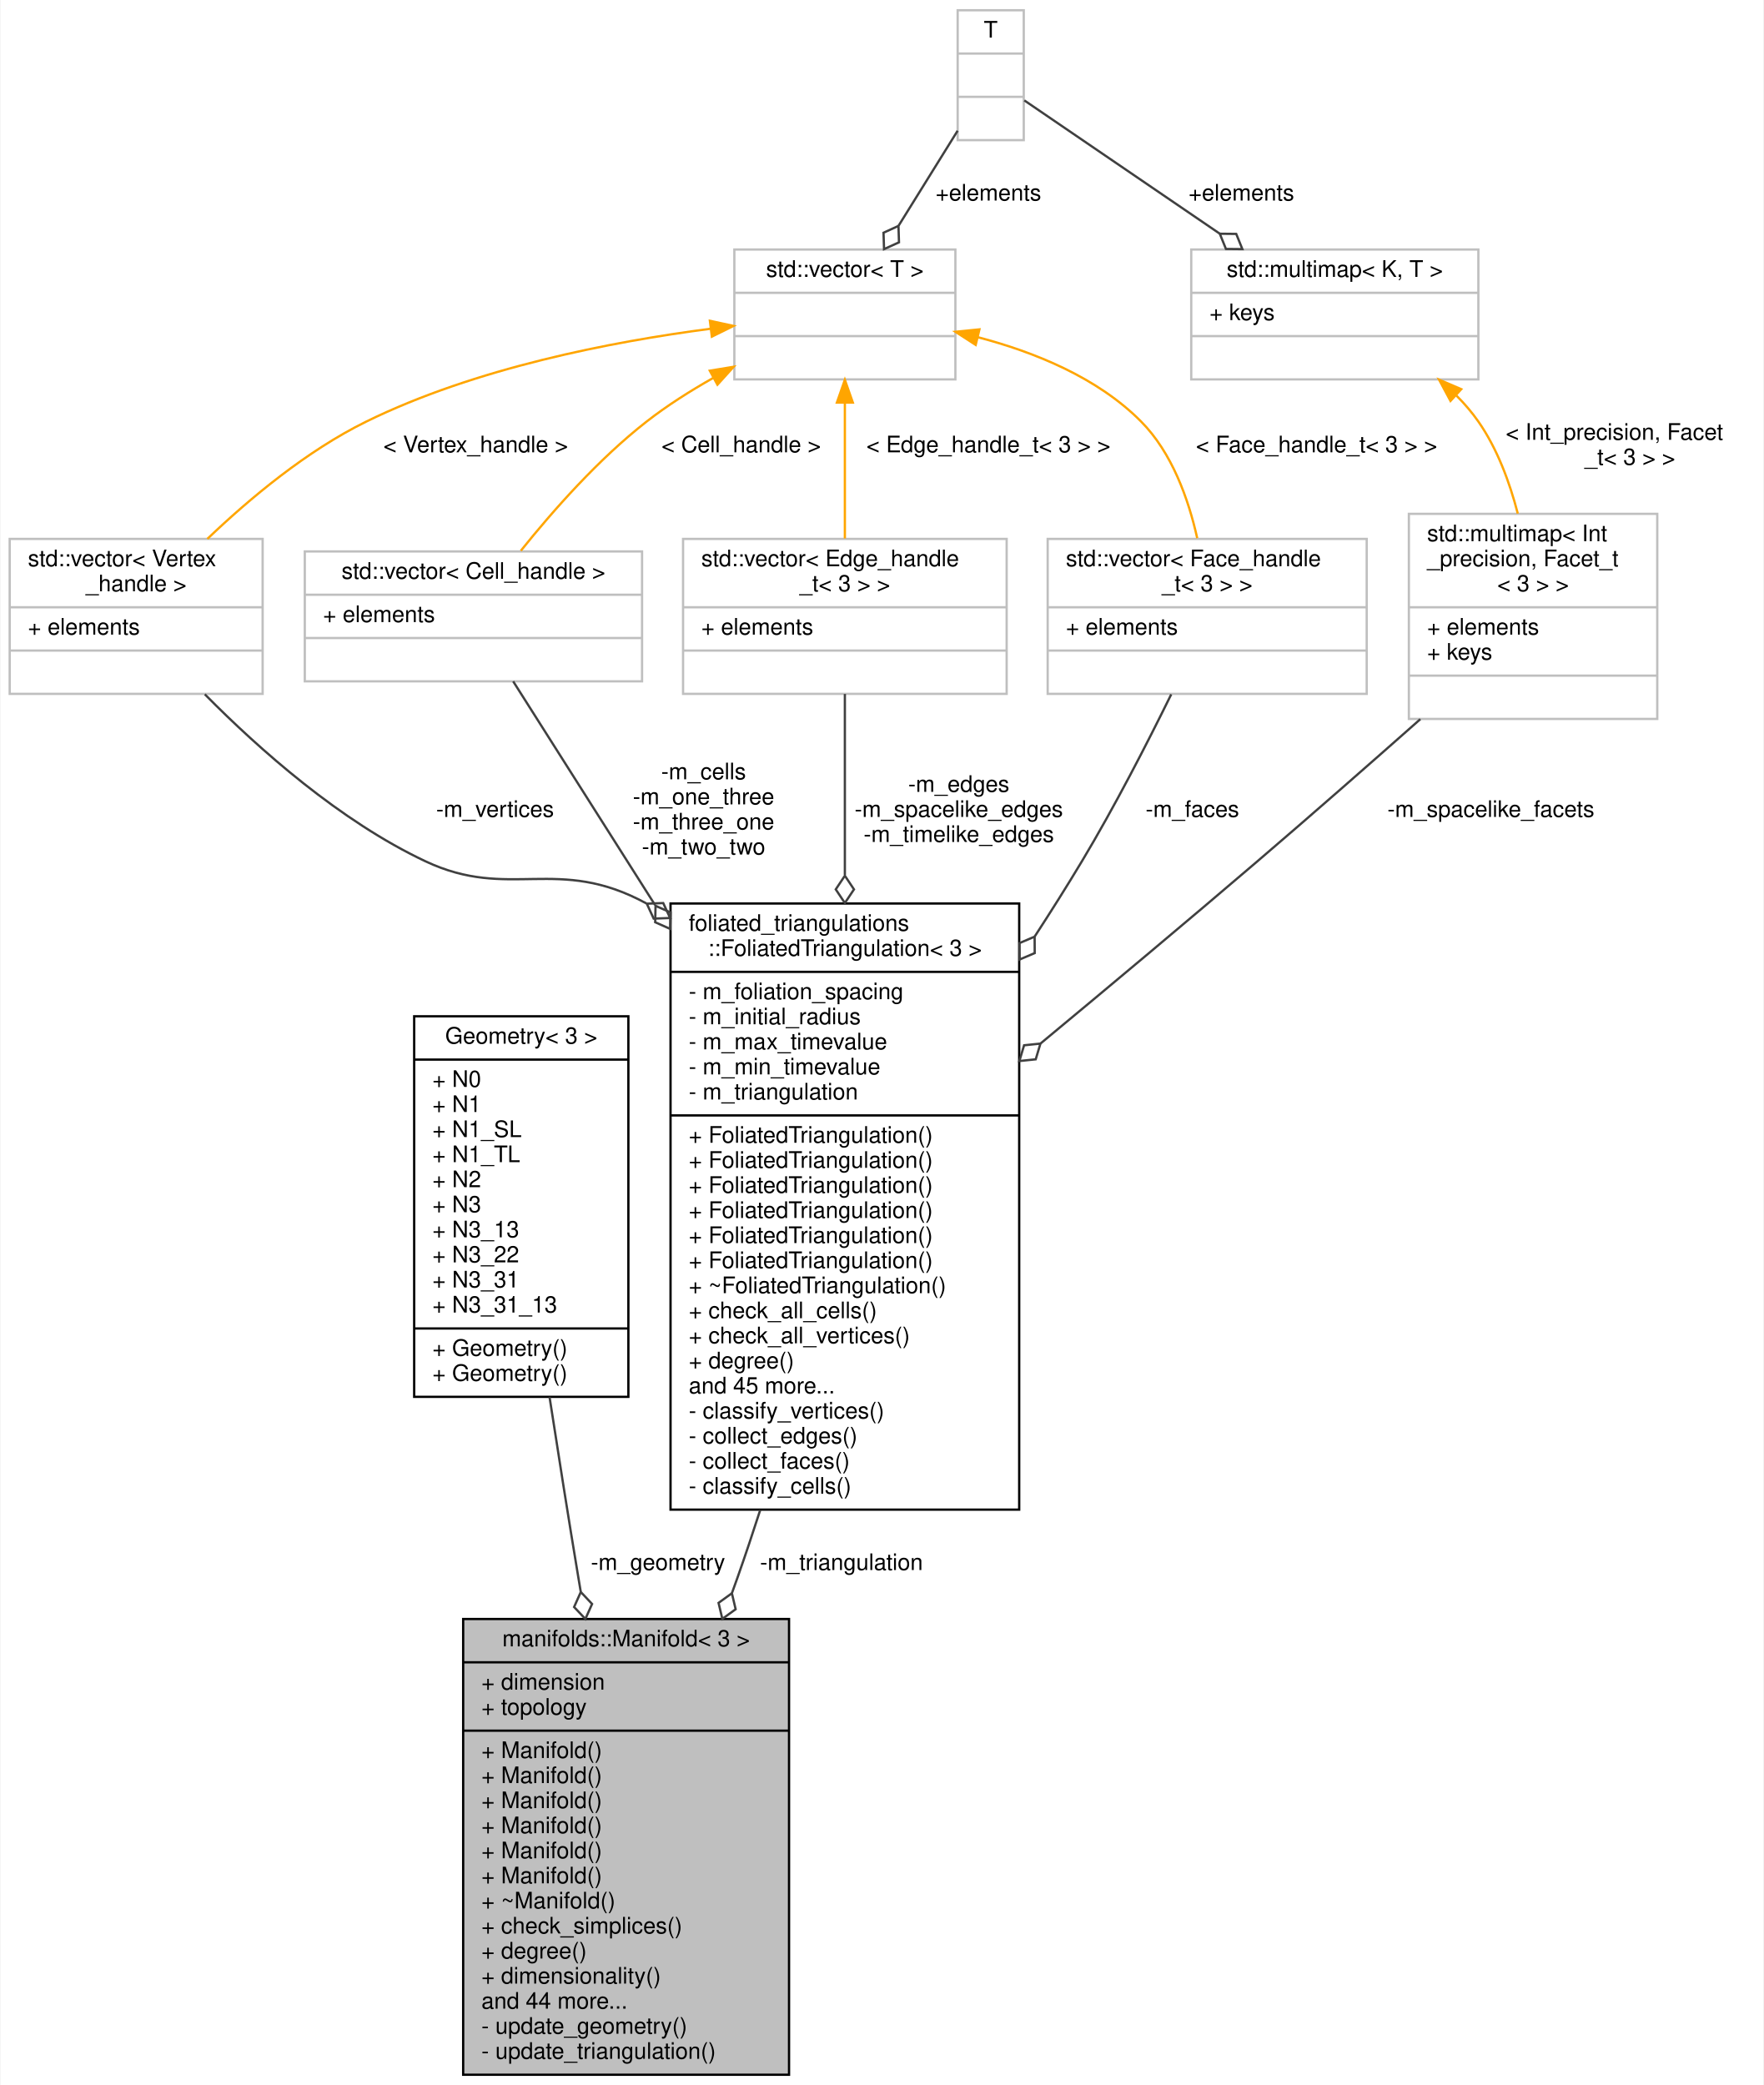
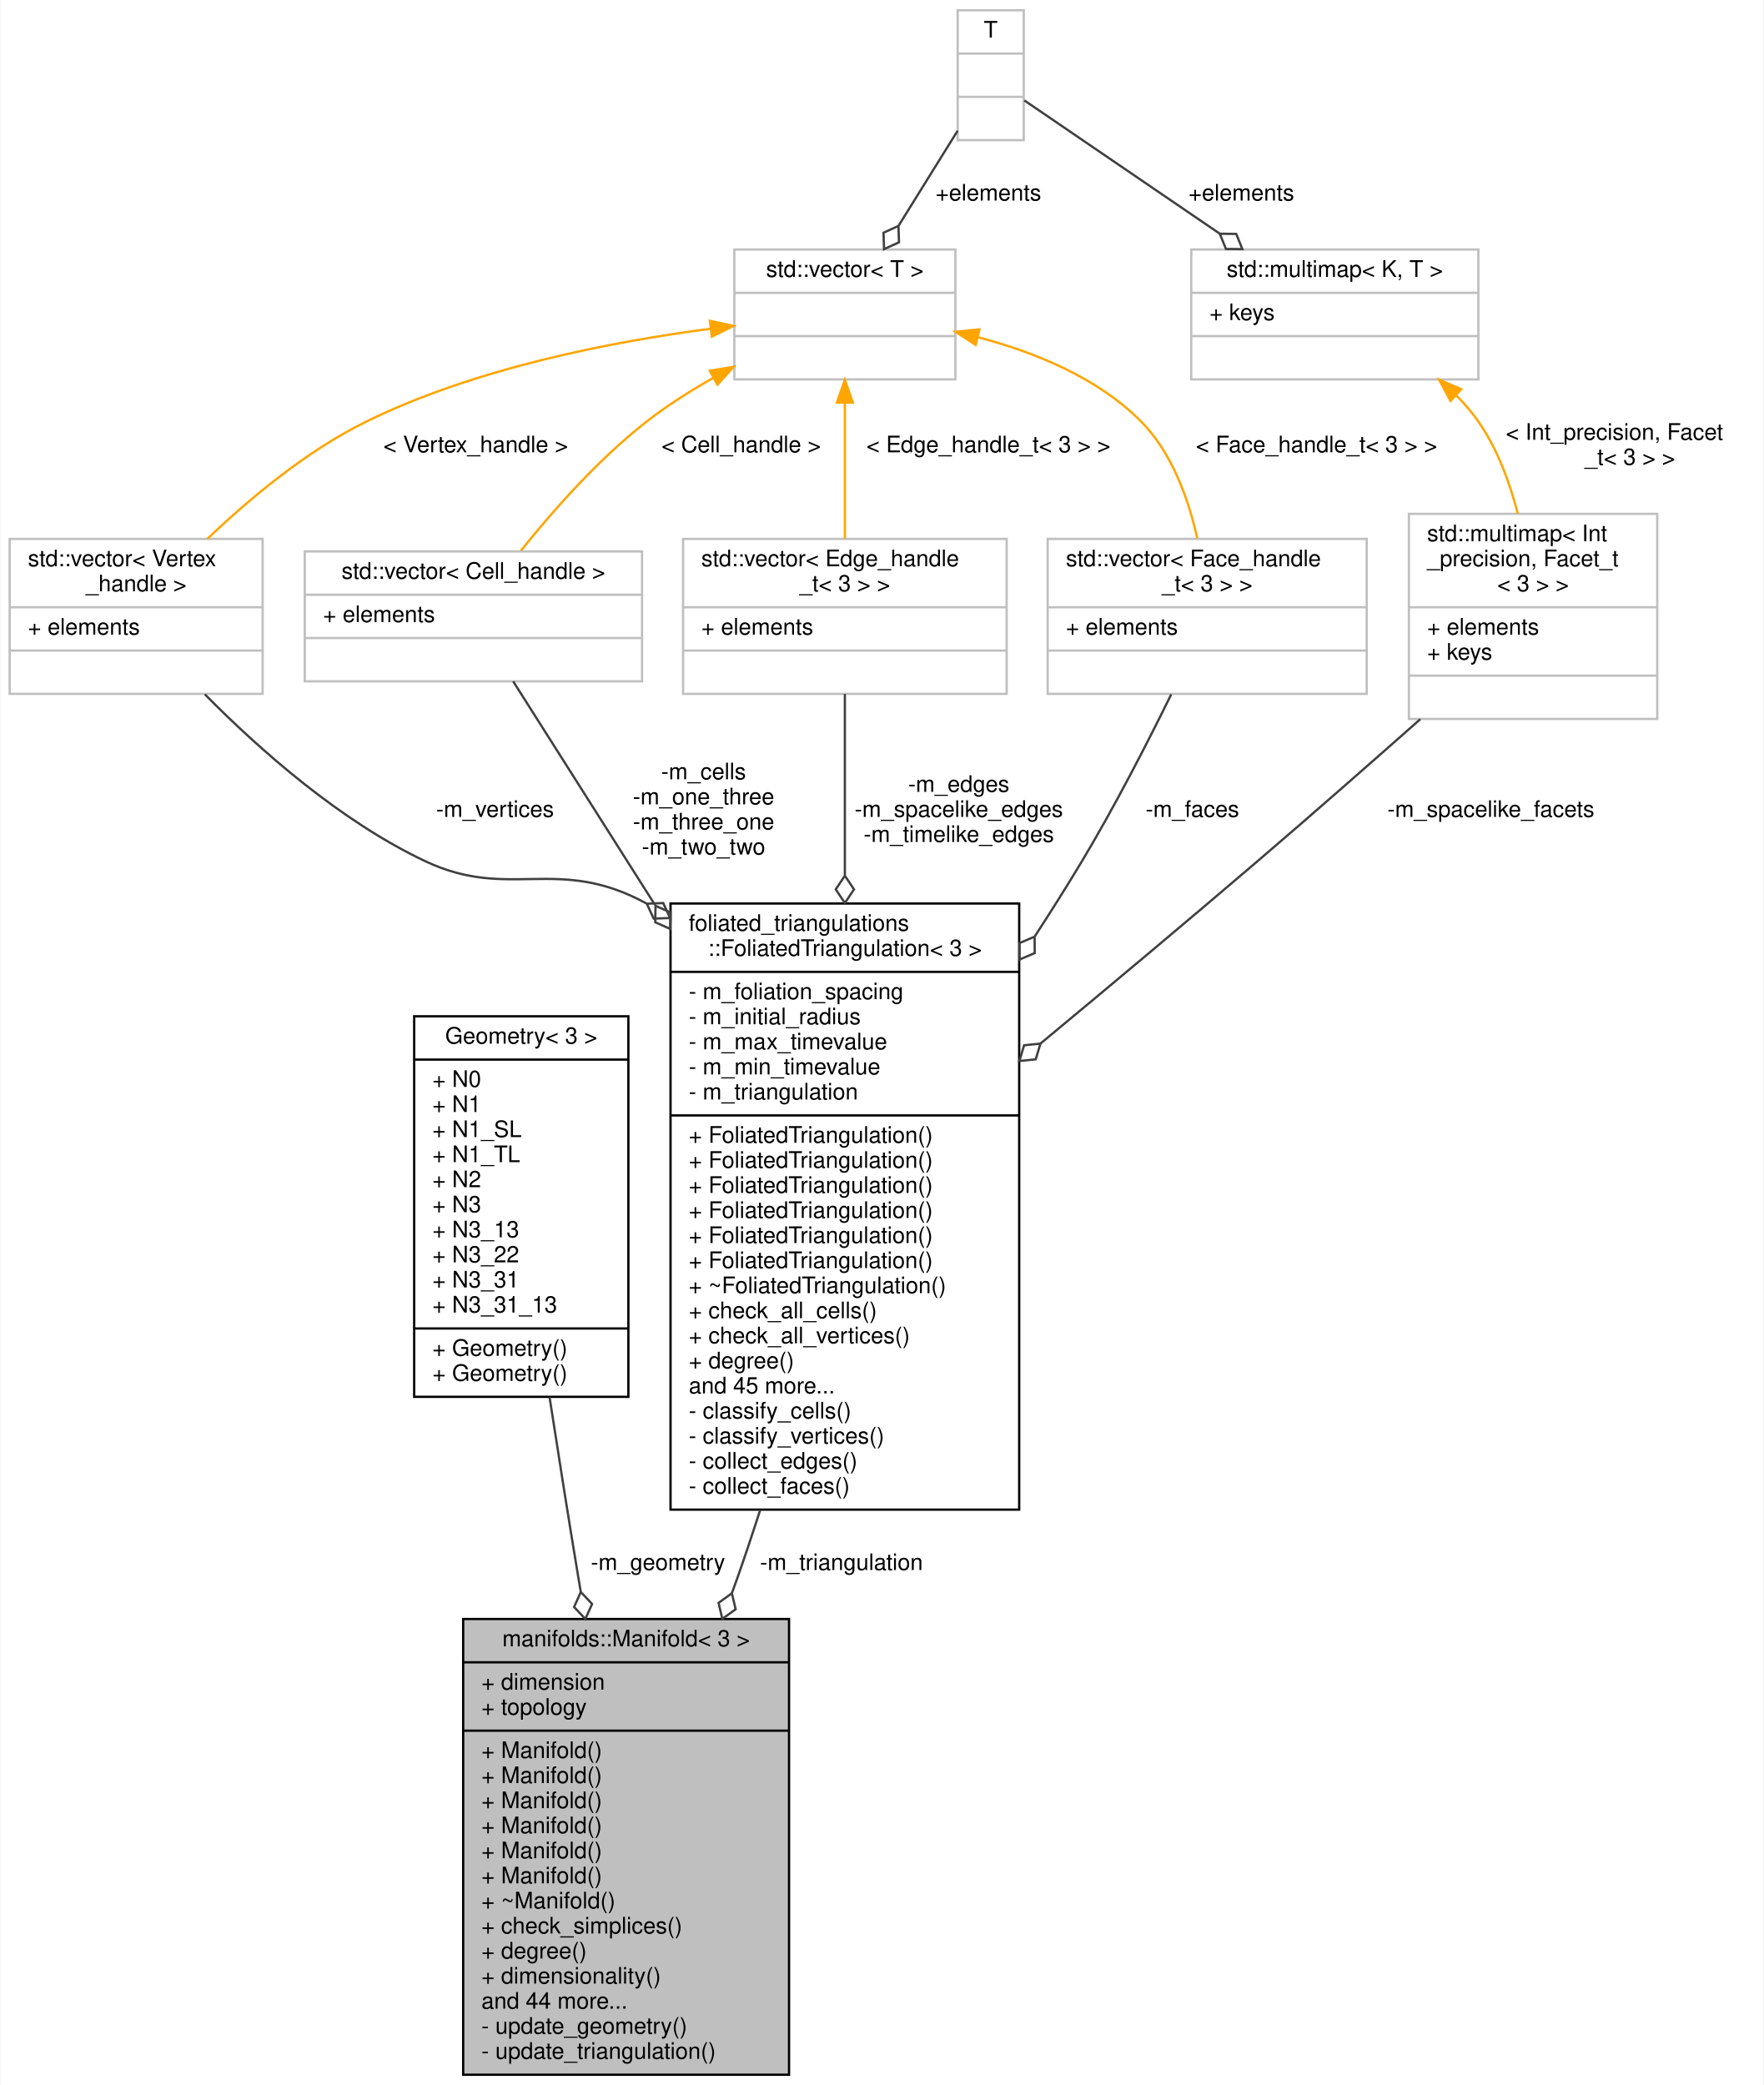
<svg xmlns="http://www.w3.org/2000/svg" xmlns:xlink="http://www.w3.org/1999/xlink" width="774pt" height="915pt" viewBox="0.00 0.00 773.50 915.00">
  <g id="graph0" class="graph" transform="scale(1 1) rotate(0) translate(4 911)">
    <polygon fill="white" stroke="transparent" points="-4,4 -4,-911 769.5,-911 769.5,4 -4,4" />
    <g id="node1" class="node">
      <g id="a_node1">
        <a xlink:title="3D Manifold">
          <polygon fill="#bfbfbf" stroke="black" points="199,-0.5 199,-200.5 342,-200.5 342,-0.5 199,-0.5" />
          <text text-anchor="middle" x="270.5" y="-188.5" font-family="Helvetica,sans-Serif" font-size="10.00">manifolds::Manifold&lt; 3 &gt;</text>
          <polyline fill="none" stroke="black" points="199,-181.5 342,-181.5 " />
          <text text-anchor="start" x="207" y="-169.5" font-family="Helvetica,sans-Serif" font-size="10.00">+ dimension</text>
          <text text-anchor="start" x="207" y="-158.5" font-family="Helvetica,sans-Serif" font-size="10.00">+ topology</text>
          <polyline fill="none" stroke="black" points="199,-151.5 342,-151.5 " />
          <text text-anchor="start" x="207" y="-139.5" font-family="Helvetica,sans-Serif" font-size="10.00">+ Manifold()</text>
          <text text-anchor="start" x="207" y="-128.5" font-family="Helvetica,sans-Serif" font-size="10.00">+ Manifold()</text>
          <text text-anchor="start" x="207" y="-117.5" font-family="Helvetica,sans-Serif" font-size="10.00">+ Manifold()</text>
          <text text-anchor="start" x="207" y="-106.5" font-family="Helvetica,sans-Serif" font-size="10.00">+ Manifold()</text>
          <text text-anchor="start" x="207" y="-95.5" font-family="Helvetica,sans-Serif" font-size="10.00">+ Manifold()</text>
          <text text-anchor="start" x="207" y="-84.5" font-family="Helvetica,sans-Serif" font-size="10.00">+ Manifold()</text>
          <text text-anchor="start" x="207" y="-73.5" font-family="Helvetica,sans-Serif" font-size="10.00">+ ~Manifold()</text>
          <text text-anchor="start" x="207" y="-62.5" font-family="Helvetica,sans-Serif" font-size="10.00">+ check_simplices()</text>
          <text text-anchor="start" x="207" y="-51.5" font-family="Helvetica,sans-Serif" font-size="10.00">+ degree()</text>
          <text text-anchor="start" x="207" y="-40.5" font-family="Helvetica,sans-Serif" font-size="10.00">+ dimensionality()</text>
          <text text-anchor="start" x="207" y="-29.5" font-family="Helvetica,sans-Serif" font-size="10.00">and 44 more...</text>
          <text text-anchor="start" x="207" y="-18.5" font-family="Helvetica,sans-Serif" font-size="10.00">- update_geometry()</text>
          <text text-anchor="start" x="207" y="-7.5" font-family="Helvetica,sans-Serif" font-size="10.00">- update_triangulation()</text>
        </a>
      </g>
    </g>
    <g id="node2" class="node">
      <g id="a_node2">
        <a xlink:href="struct_geometry_3_013_01_4.html" target="_top" xlink:title="3D Geometry">
          <polygon fill="white" stroke="black" points="177.5,-298 177.5,-465 271.5,-465 271.5,-298 177.5,-298" />
          <text text-anchor="middle" x="224.5" y="-453" font-family="Helvetica,sans-Serif" font-size="10.00">Geometry&lt; 3 &gt;</text>
          <polyline fill="none" stroke="black" points="177.5,-446 271.5,-446 " />
          <text text-anchor="start" x="185.5" y="-434" font-family="Helvetica,sans-Serif" font-size="10.00">+ N0</text>
          <text text-anchor="start" x="185.5" y="-423" font-family="Helvetica,sans-Serif" font-size="10.00">+ N1</text>
          <text text-anchor="start" x="185.5" y="-412" font-family="Helvetica,sans-Serif" font-size="10.00">+ N1_SL</text>
          <text text-anchor="start" x="185.5" y="-401" font-family="Helvetica,sans-Serif" font-size="10.00">+ N1_TL</text>
          <text text-anchor="start" x="185.5" y="-390" font-family="Helvetica,sans-Serif" font-size="10.00">+ N2</text>
          <text text-anchor="start" x="185.5" y="-379" font-family="Helvetica,sans-Serif" font-size="10.00">+ N3</text>
          <text text-anchor="start" x="185.5" y="-368" font-family="Helvetica,sans-Serif" font-size="10.00">+ N3_13</text>
          <text text-anchor="start" x="185.5" y="-357" font-family="Helvetica,sans-Serif" font-size="10.00">+ N3_22</text>
          <text text-anchor="start" x="185.5" y="-346" font-family="Helvetica,sans-Serif" font-size="10.00">+ N3_31</text>
          <text text-anchor="start" x="185.5" y="-335" font-family="Helvetica,sans-Serif" font-size="10.00">+ N3_31_13</text>
          <polyline fill="none" stroke="black" points="177.5,-328 271.5,-328 " />
          <text text-anchor="start" x="185.5" y="-316" font-family="Helvetica,sans-Serif" font-size="10.00">+ Geometry()</text>
          <text text-anchor="start" x="185.5" y="-305" font-family="Helvetica,sans-Serif" font-size="10.00">+ Geometry()</text>
        </a>
      </g>
    </g>
    <g id="edge1" class="edge">
      <path fill="none" stroke="#404040" d="M236.91,-297.87C240.82,-272.54 245.23,-244.61 249.5,-219 249.86,-216.83 250.23,-214.64 250.6,-212.44" />
      <polygon fill="none" stroke="#404040" points="250.62,-212.35 247.68,-205.76 252.63,-200.52 255.57,-207.1 250.62,-212.35" />
      <text text-anchor="middle" x="284.5" y="-222" font-family="Helvetica,sans-Serif" font-size="10.00"> -m_geometry</text>
    </g>
    <g id="node3" class="node">
      <g id="a_node3">
        <a xlink:href="classfoliated__triangulations_1_1_foliated_triangulation_3_013_01_4.html" target="_top" xlink:title="3D Foliated triangulation">
          <polygon fill="white" stroke="black" points="290,-248.5 290,-514.5 443,-514.5 443,-248.5 290,-248.5" />
          <text text-anchor="start" x="298" y="-502.5" font-family="Helvetica,sans-Serif" font-size="10.00">foliated_triangulations</text>
          <text text-anchor="middle" x="366.5" y="-491.5" font-family="Helvetica,sans-Serif" font-size="10.00">::FoliatedTriangulation&lt; 3 &gt;</text>
          <polyline fill="none" stroke="black" points="290,-484.5 443,-484.5 " />
          <text text-anchor="start" x="298" y="-472.5" font-family="Helvetica,sans-Serif" font-size="10.00">- m_foliation_spacing</text>
          <text text-anchor="start" x="298" y="-461.5" font-family="Helvetica,sans-Serif" font-size="10.00">- m_initial_radius</text>
          <text text-anchor="start" x="298" y="-450.5" font-family="Helvetica,sans-Serif" font-size="10.00">- m_max_timevalue</text>
          <text text-anchor="start" x="298" y="-439.5" font-family="Helvetica,sans-Serif" font-size="10.00">- m_min_timevalue</text>
          <text text-anchor="start" x="298" y="-428.5" font-family="Helvetica,sans-Serif" font-size="10.00">- m_triangulation</text>
          <polyline fill="none" stroke="black" points="290,-421.5 443,-421.5 " />
          <text text-anchor="start" x="298" y="-409.5" font-family="Helvetica,sans-Serif" font-size="10.00">+ FoliatedTriangulation()</text>
          <text text-anchor="start" x="298" y="-398.5" font-family="Helvetica,sans-Serif" font-size="10.00">+ FoliatedTriangulation()</text>
          <text text-anchor="start" x="298" y="-387.5" font-family="Helvetica,sans-Serif" font-size="10.00">+ FoliatedTriangulation()</text>
          <text text-anchor="start" x="298" y="-376.5" font-family="Helvetica,sans-Serif" font-size="10.00">+ FoliatedTriangulation()</text>
          <text text-anchor="start" x="298" y="-365.5" font-family="Helvetica,sans-Serif" font-size="10.00">+ FoliatedTriangulation()</text>
          <text text-anchor="start" x="298" y="-354.5" font-family="Helvetica,sans-Serif" font-size="10.00">+ FoliatedTriangulation()</text>
          <text text-anchor="start" x="298" y="-343.5" font-family="Helvetica,sans-Serif" font-size="10.00">+ ~FoliatedTriangulation()</text>
          <text text-anchor="start" x="298" y="-332.5" font-family="Helvetica,sans-Serif" font-size="10.00">+ check_all_cells()</text>
          <text text-anchor="start" x="298" y="-321.5" font-family="Helvetica,sans-Serif" font-size="10.00">+ check_all_vertices()</text>
          <text text-anchor="start" x="298" y="-310.5" font-family="Helvetica,sans-Serif" font-size="10.00">+ degree()</text>
          <text text-anchor="start" x="298" y="-299.5" font-family="Helvetica,sans-Serif" font-size="10.00">and 45 more...</text>
-           <text text-anchor="start" x="298" y="-288.5" font-family="Helvetica,sans-Serif" font-size="10.00">- classify_vertices()</text>
-           <text text-anchor="start" x="298" y="-277.5" font-family="Helvetica,sans-Serif" font-size="10.00">- collect_edges()</text>
-           <text text-anchor="start" x="298" y="-266.5" font-family="Helvetica,sans-Serif" font-size="10.00">- collect_faces()</text>
-           <text text-anchor="start" x="298" y="-255.5" font-family="Helvetica,sans-Serif" font-size="10.00">- classify_cells()</text>
+           <text text-anchor="start" x="298" y="-288.5" font-family="Helvetica,sans-Serif" font-size="10.00">- classify_cells()</text>
+           <text text-anchor="start" x="298" y="-277.5" font-family="Helvetica,sans-Serif" font-size="10.00">- classify_vertices()</text>
+           <text text-anchor="start" x="298" y="-266.5" font-family="Helvetica,sans-Serif" font-size="10.00">- collect_edges()</text>
+           <text text-anchor="start" x="298" y="-255.5" font-family="Helvetica,sans-Serif" font-size="10.00">- collect_faces()</text>
        </a>
      </g>
    </g>
    <g id="edge2" class="edge">
      <path fill="none" stroke="#404040" d="M329.36,-248.35C326.15,-238.37 322.85,-228.5 319.5,-219 318.67,-216.64 317.81,-214.26 316.94,-211.86" />
      <polygon fill="none" stroke="#404040" points="316.92,-211.8 311.07,-207.58 312.73,-200.56 318.57,-204.79 316.92,-211.8" />
      <text text-anchor="middle" x="365" y="-222" font-family="Helvetica,sans-Serif" font-size="10.00"> -m_triangulation</text>
    </g>
    <g id="node4" class="node">
      <g id="a_node4">
        <a xlink:title=" ">
          <polygon fill="white" stroke="#bfbfbf" points="0,-606.5 0,-674.5 111,-674.5 111,-606.5 0,-606.5" />
          <text text-anchor="start" x="8" y="-662.5" font-family="Helvetica,sans-Serif" font-size="10.00">std::vector&lt; Vertex</text>
          <text text-anchor="middle" x="55.5" y="-651.5" font-family="Helvetica,sans-Serif" font-size="10.00">_handle &gt;</text>
          <polyline fill="none" stroke="#bfbfbf" points="0,-644.5 111,-644.5 " />
          <text text-anchor="start" x="8" y="-632.5" font-family="Helvetica,sans-Serif" font-size="10.00">+ elements</text>
          <polyline fill="none" stroke="#bfbfbf" points="0,-625.5 111,-625.5 " />
          <text text-anchor="middle" x="55.5" y="-613.5" font-family="Helvetica,sans-Serif" font-size="10.00"> </text>
        </a>
      </g>
    </g>
    <g id="edge3" class="edge">
      <path fill="none" stroke="#404040" d="M85.63,-606.31C109.51,-582.13 145.01,-550.64 182.5,-533 219.44,-515.62 240.25,-535.87 279.43,-514.52" />
      <polygon fill="none" stroke="#404040" points="279.58,-514.42 282.6,-507.87 289.81,-508.14 286.79,-514.69 279.58,-514.42" />
      <text text-anchor="middle" x="213" y="-552.5" font-family="Helvetica,sans-Serif" font-size="10.00"> -m_vertices</text>
    </g>
    <g id="node5" class="node">
      <g id="a_node5">
        <a xlink:title=" ">
          <polygon fill="white" stroke="#bfbfbf" points="318,-744.5 318,-801.5 415,-801.5 415,-744.5 318,-744.5" />
          <text text-anchor="middle" x="366.5" y="-789.5" font-family="Helvetica,sans-Serif" font-size="10.00">std::vector&lt; T &gt;</text>
          <polyline fill="none" stroke="#bfbfbf" points="318,-782.5 415,-782.5 " />
          <text text-anchor="middle" x="366.5" y="-770.5" font-family="Helvetica,sans-Serif" font-size="10.00"> </text>
          <polyline fill="none" stroke="#bfbfbf" points="318,-763.5 415,-763.5 " />
          <text text-anchor="middle" x="366.5" y="-751.5" font-family="Helvetica,sans-Serif" font-size="10.00"> </text>
        </a>
      </g>
    </g>
    <g id="edge4" class="edge">
      <path fill="none" stroke="orange" d="M307.49,-766.72C263.97,-761.04 204.27,-749.44 156.5,-726 130.43,-713.21 105.37,-692.31 86.74,-674.5" />
      <polygon fill="orange" stroke="orange" points="307.27,-770.22 317.63,-767.97 308.13,-763.27 307.27,-770.22" />
      <text text-anchor="middle" x="204.5" y="-712.5" font-family="Helvetica,sans-Serif" font-size="10.00"> &lt; Vertex_handle &gt;</text>
    </g>
    <g id="node7" class="node">
      <g id="a_node7">
        <a xlink:title=" ">
          <polygon fill="white" stroke="#bfbfbf" points="129.5,-612 129.5,-669 277.5,-669 277.5,-612 129.5,-612" />
          <text text-anchor="middle" x="203.5" y="-657" font-family="Helvetica,sans-Serif" font-size="10.00">std::vector&lt; Cell_handle &gt;</text>
          <polyline fill="none" stroke="#bfbfbf" points="129.5,-650 277.5,-650 " />
          <text text-anchor="start" x="137.5" y="-638" font-family="Helvetica,sans-Serif" font-size="10.00">+ elements</text>
          <polyline fill="none" stroke="#bfbfbf" points="129.5,-631 277.5,-631 " />
          <text text-anchor="middle" x="203.5" y="-619" font-family="Helvetica,sans-Serif" font-size="10.00"> </text>
        </a>
      </g>
    </g>
    <g id="edge7" class="edge">
      <path fill="none" stroke="orange" d="M308.8,-745.19C298.64,-739.45 288.46,-732.99 279.5,-726 258.5,-709.62 238.51,-687.02 224.31,-669.31" />
      <polygon fill="orange" stroke="orange" points="307.23,-748.32 317.69,-750.04 310.58,-742.18 307.23,-748.32" />
      <text text-anchor="middle" x="321" y="-712.5" font-family="Helvetica,sans-Serif" font-size="10.00"> &lt; Cell_handle &gt;</text>
    </g>
    <g id="node10" class="node">
      <g id="a_node10">
        <a xlink:title=" ">
          <polygon fill="white" stroke="#bfbfbf" points="295.5,-606.5 295.5,-674.5 437.5,-674.5 437.5,-606.5 295.5,-606.5" />
          <text text-anchor="start" x="303.5" y="-662.5" font-family="Helvetica,sans-Serif" font-size="10.00">std::vector&lt; Edge_handle</text>
          <text text-anchor="middle" x="366.5" y="-651.5" font-family="Helvetica,sans-Serif" font-size="10.00">_t&lt; 3 &gt; &gt;</text>
          <polyline fill="none" stroke="#bfbfbf" points="295.5,-644.5 437.5,-644.5 " />
          <text text-anchor="start" x="303.5" y="-632.5" font-family="Helvetica,sans-Serif" font-size="10.00">+ elements</text>
          <polyline fill="none" stroke="#bfbfbf" points="295.5,-625.5 437.5,-625.5 " />
          <text text-anchor="middle" x="366.5" y="-613.5" font-family="Helvetica,sans-Serif" font-size="10.00"> </text>
        </a>
      </g>
    </g>
    <g id="edge12" class="edge">
      <path fill="none" stroke="orange" d="M366.5,-734.3C366.5,-715.45 366.5,-692.86 366.5,-674.68" />
      <polygon fill="orange" stroke="orange" points="363,-734.32 366.5,-744.32 370,-734.32 363,-734.32" />
      <text text-anchor="middle" x="429.5" y="-712.5" font-family="Helvetica,sans-Serif" font-size="10.00"> &lt; Edge_handle_t&lt; 3 &gt; &gt;</text>
    </g>
    <g id="node11" class="node">
      <g id="a_node11">
        <a xlink:title=" ">
          <polygon fill="white" stroke="#bfbfbf" points="455.5,-606.5 455.5,-674.5 595.5,-674.5 595.5,-606.5 455.5,-606.5" />
          <text text-anchor="start" x="463.5" y="-662.5" font-family="Helvetica,sans-Serif" font-size="10.00">std::vector&lt; Face_handle</text>
          <text text-anchor="middle" x="525.5" y="-651.5" font-family="Helvetica,sans-Serif" font-size="10.00">_t&lt; 3 &gt; &gt;</text>
          <polyline fill="none" stroke="#bfbfbf" points="455.5,-644.5 595.5,-644.5 " />
          <text text-anchor="start" x="463.5" y="-632.5" font-family="Helvetica,sans-Serif" font-size="10.00">+ elements</text>
          <polyline fill="none" stroke="#bfbfbf" points="455.5,-625.5 595.5,-625.5 " />
          <text text-anchor="middle" x="525.5" y="-613.5" font-family="Helvetica,sans-Serif" font-size="10.00"> </text>
        </a>
      </g>
    </g>
    <g id="edge14" class="edge">
      <path fill="none" stroke="orange" d="M424.76,-763.04C449.69,-756.52 477.39,-745.3 496.5,-726 510.03,-712.34 517.26,-692.08 521.12,-674.83" />
      <polygon fill="orange" stroke="orange" points="423.91,-759.65 415.01,-765.4 425.55,-766.45 423.91,-759.65" />
      <text text-anchor="middle" x="573.5" y="-712.5" font-family="Helvetica,sans-Serif" font-size="10.00"> &lt; Face_handle_t&lt; 3 &gt; &gt;</text>
    </g>
    <g id="node6" class="node">
      <g id="a_node6">
        <a xlink:title=" ">
          <polygon fill="white" stroke="#bfbfbf" points="416,-849.5 416,-906.5 445,-906.5 445,-849.5 416,-849.5" />
          <text text-anchor="middle" x="430.5" y="-894.5" font-family="Helvetica,sans-Serif" font-size="10.00">T</text>
          <polyline fill="none" stroke="#bfbfbf" points="416,-887.5 445,-887.5 " />
          <text text-anchor="middle" x="430.5" y="-875.5" font-family="Helvetica,sans-Serif" font-size="10.00"> </text>
          <polyline fill="none" stroke="#bfbfbf" points="416,-868.5 445,-868.5 " />
          <text text-anchor="middle" x="430.5" y="-856.5" font-family="Helvetica,sans-Serif" font-size="10.00"> </text>
        </a>
      </g>
    </g>
    <g id="edge5" class="edge">
      <path fill="none" stroke="#404040" d="M415.98,-853.63C408.34,-841.33 398.78,-825.95 390.1,-811.99" />
      <polygon fill="none" stroke="#404040" points="390.02,-811.86 383.46,-808.87 383.69,-801.67 390.25,-804.65 390.02,-811.86" />
      <text text-anchor="middle" x="429.5" y="-823" font-family="Helvetica,sans-Serif" font-size="10.00"> +elements</text>
    </g>
    <g id="node9" class="node">
      <g id="a_node9">
        <a xlink:title=" ">
          <polygon fill="white" stroke="#bfbfbf" points="518.5,-744.5 518.5,-801.5 644.5,-801.5 644.5,-744.5 518.5,-744.5" />
          <text text-anchor="middle" x="581.5" y="-789.5" font-family="Helvetica,sans-Serif" font-size="10.00">std::multimap&lt; K, T &gt;</text>
          <polyline fill="none" stroke="#bfbfbf" points="518.5,-782.5 644.5,-782.5 " />
          <text text-anchor="start" x="526.5" y="-770.5" font-family="Helvetica,sans-Serif" font-size="10.00">+ keys</text>
          <polyline fill="none" stroke="#bfbfbf" points="518.5,-763.5 644.5,-763.5 " />
          <text text-anchor="middle" x="581.5" y="-751.5" font-family="Helvetica,sans-Serif" font-size="10.00"> </text>
        </a>
      </g>
    </g>
    <g id="edge10" class="edge">
      <path fill="none" stroke="#404040" d="M445.25,-866.94C464.99,-853.47 500.98,-828.92 531.02,-808.44" />
      <polygon fill="none" stroke="#404040" points="531.03,-808.43 533.73,-801.74 540.94,-801.67 538.24,-808.35 531.03,-808.43" />
      <text text-anchor="middle" x="540.5" y="-823" font-family="Helvetica,sans-Serif" font-size="10.00"> +elements</text>
    </g>
    <g id="edge6" class="edge">
      <path fill="none" stroke="#404040" d="M220.94,-612C236.22,-587.91 259.61,-551.03 283.2,-513.84" />
      <polygon fill="none" stroke="#404040" points="283.42,-513.48 283.26,-506.28 289.85,-503.35 290.02,-510.56 283.42,-513.48" />
      <text text-anchor="middle" x="304.5" y="-569" font-family="Helvetica,sans-Serif" font-size="10.00"> -m_cells</text>
      <text text-anchor="middle" x="304.5" y="-558" font-family="Helvetica,sans-Serif" font-size="10.00">-m_one_three</text>
      <text text-anchor="middle" x="304.5" y="-547" font-family="Helvetica,sans-Serif" font-size="10.00">-m_three_one</text>
      <text text-anchor="middle" x="304.5" y="-536" font-family="Helvetica,sans-Serif" font-size="10.00">-m_two_two</text>
    </g>
    <g id="node8" class="node">
      <g id="a_node8">
        <a xlink:title=" ">
          <polygon fill="white" stroke="#bfbfbf" points="614,-595.5 614,-685.5 723,-685.5 723,-595.5 614,-595.5" />
          <text text-anchor="start" x="622" y="-673.5" font-family="Helvetica,sans-Serif" font-size="10.00">std::multimap&lt; Int</text>
          <text text-anchor="start" x="622" y="-662.5" font-family="Helvetica,sans-Serif" font-size="10.00">_precision, Facet_t</text>
          <text text-anchor="middle" x="668.5" y="-651.5" font-family="Helvetica,sans-Serif" font-size="10.00">&lt; 3 &gt; &gt;</text>
          <polyline fill="none" stroke="#bfbfbf" points="614,-644.5 723,-644.5 " />
          <text text-anchor="start" x="622" y="-632.5" font-family="Helvetica,sans-Serif" font-size="10.00">+ elements</text>
          <text text-anchor="start" x="622" y="-621.5" font-family="Helvetica,sans-Serif" font-size="10.00">+ keys</text>
          <polyline fill="none" stroke="#bfbfbf" points="614,-614.5 723,-614.5 " />
          <text text-anchor="middle" x="668.5" y="-602.5" font-family="Helvetica,sans-Serif" font-size="10.00"> </text>
        </a>
      </g>
    </g>
    <g id="edge8" class="edge">
      <path fill="none" stroke="#404040" d="M619.03,-595.4C597.22,-576.1 571.21,-553.28 547.5,-533 516.68,-506.64 482.56,-478.1 452.33,-453.03" />
      <polygon fill="none" stroke="#404040" points="452.32,-453.02 445.15,-452.28 443.08,-445.37 450.25,-446.12 452.32,-453.02" />
      <text text-anchor="middle" x="650" y="-552.5" font-family="Helvetica,sans-Serif" font-size="10.00"> -m_spacelike_facets</text>
    </g>
    <g id="edge9" class="edge">
      <path fill="none" stroke="orange" d="M634.87,-737.4C638.43,-733.83 641.7,-730.02 644.5,-726 652.78,-714.11 658.22,-699.41 661.79,-685.62" />
      <polygon fill="orange" stroke="orange" points="632.26,-735.05 627.25,-744.39 636.99,-740.21 632.26,-735.05" />
      <text text-anchor="start" x="656.5" y="-718" font-family="Helvetica,sans-Serif" font-size="10.00"> &lt; Int_precision, Facet</text>
      <text text-anchor="middle" x="711" y="-707" font-family="Helvetica,sans-Serif" font-size="10.00">_t&lt; 3 &gt; &gt;</text>
    </g>
    <g id="edge11" class="edge">
      <path fill="none" stroke="#404040" d="M366.5,-606.43C366.5,-585.52 366.5,-556.88 366.5,-527.07" />
      <polygon fill="none" stroke="#404040" points="366.5,-526.7 362.5,-520.7 366.5,-514.7 370.5,-520.7 366.5,-526.7" />
      <text text-anchor="middle" x="416.5" y="-563.5" font-family="Helvetica,sans-Serif" font-size="10.00"> -m_edges</text>
      <text text-anchor="middle" x="416.5" y="-552.5" font-family="Helvetica,sans-Serif" font-size="10.00">-m_spacelike_edges</text>
      <text text-anchor="middle" x="416.5" y="-541.5" font-family="Helvetica,sans-Serif" font-size="10.00">-m_timelike_edges</text>
    </g>
    <g id="edge13" class="edge">
      <path fill="none" stroke="#404040" d="M509.71,-606.28C499.25,-584.97 484.85,-556.91 470.5,-533 463.99,-522.16 456.99,-511.05 449.81,-500.02" />
      <polygon fill="none" stroke="#404040" points="449.77,-499.95 443.13,-497.13 443.18,-489.92 449.81,-492.74 449.77,-499.95" />
      <text text-anchor="middle" x="519" y="-552.5" font-family="Helvetica,sans-Serif" font-size="10.00"> -m_faces</text>
    </g>
  </g>
</svg>
